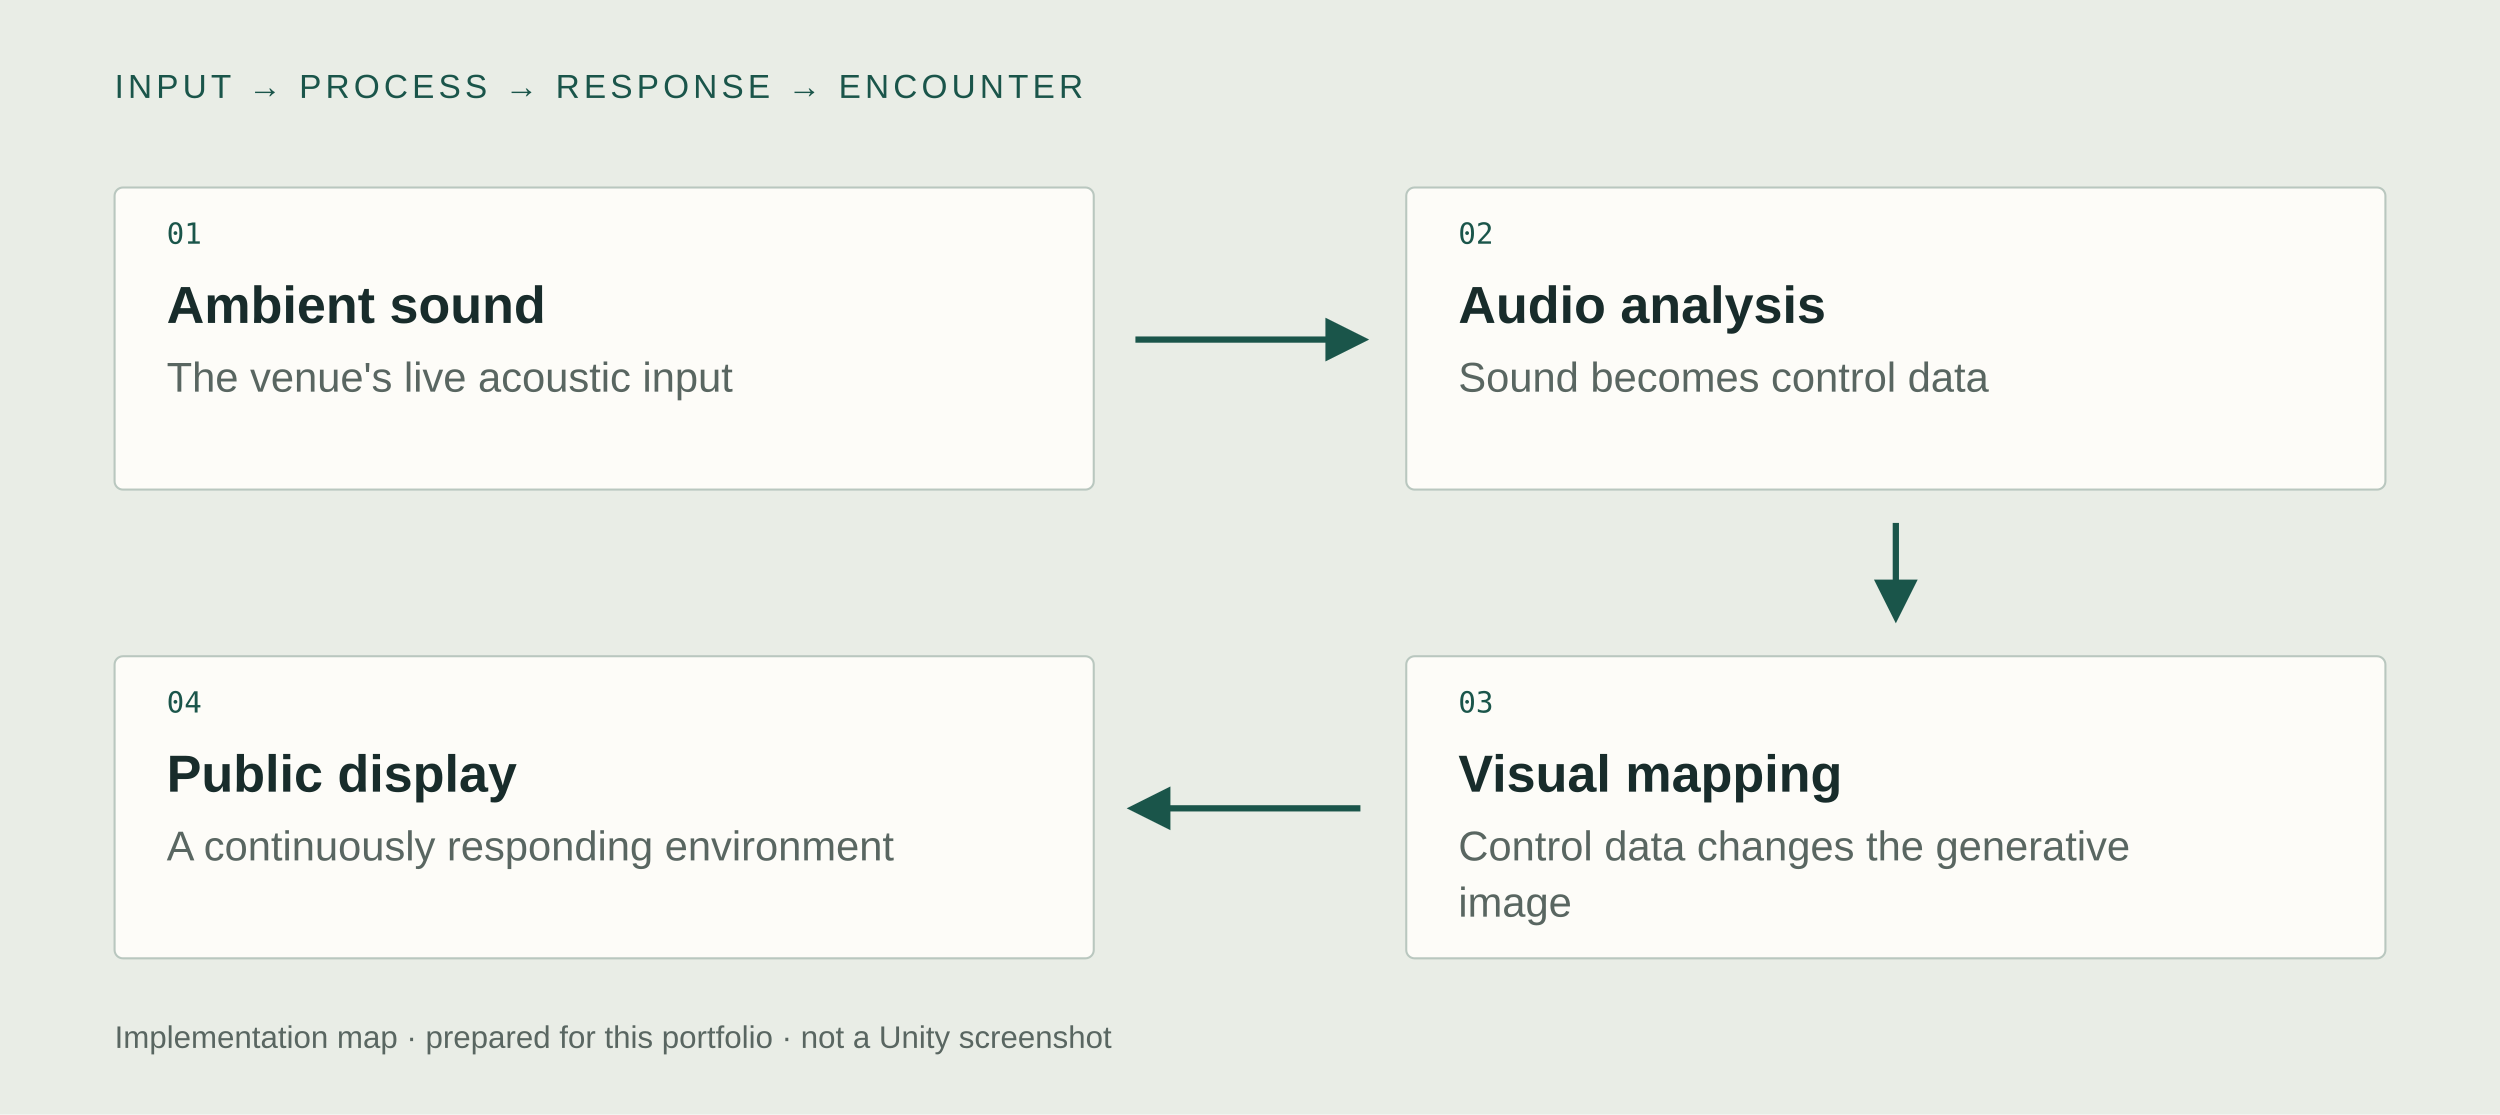
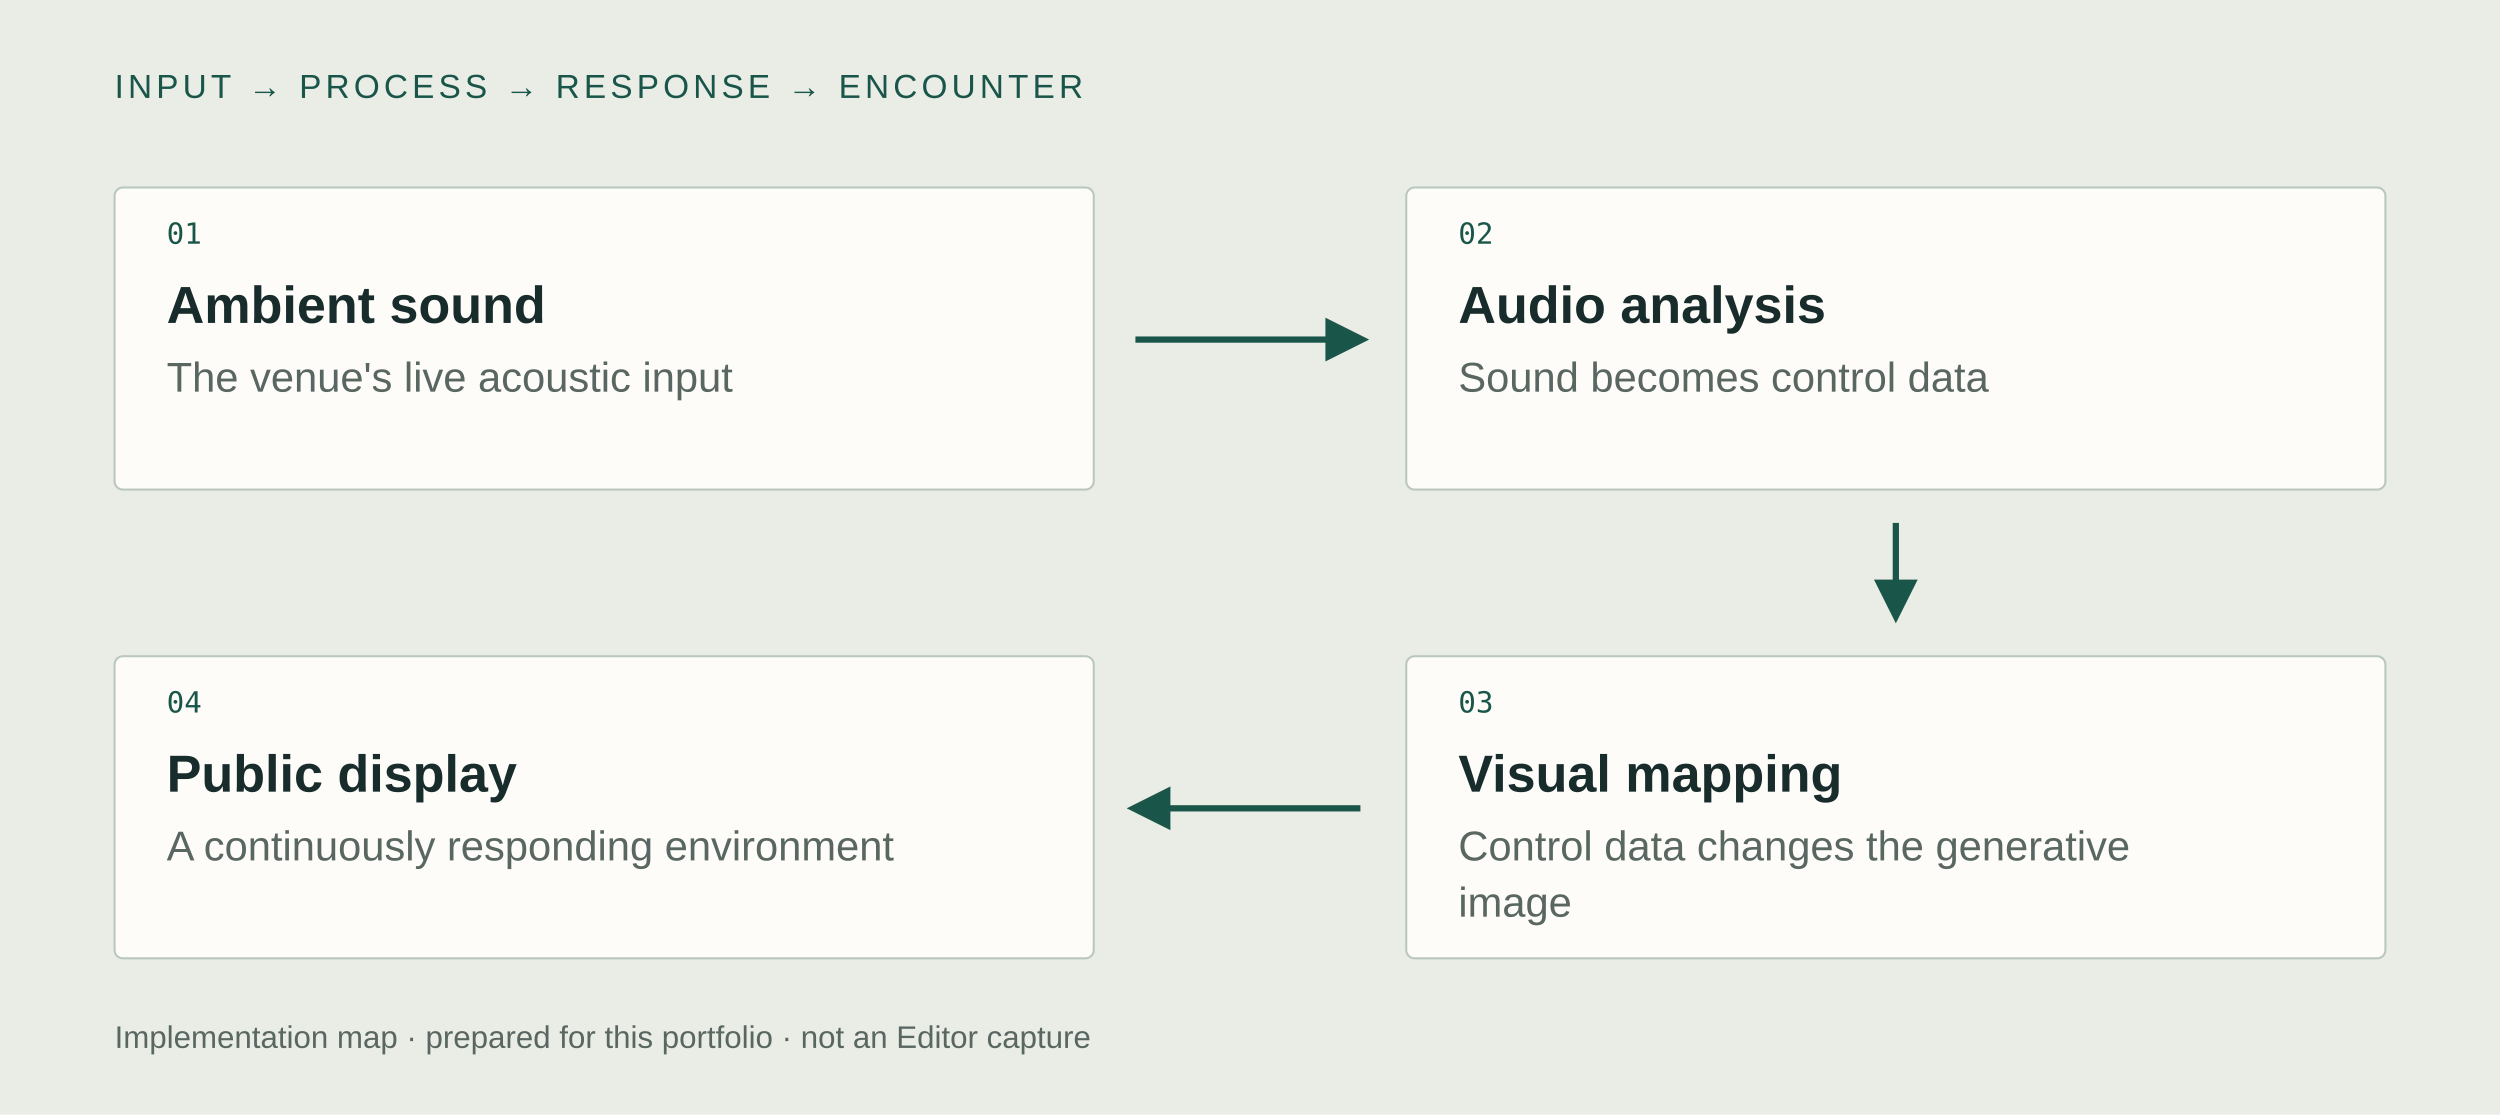
<svg xmlns="http://www.w3.org/2000/svg" viewBox="0 0 1200 535" role="img" aria-labelledby="title description">
  <defs>
    <marker id="arrow" viewBox="0 0 10 10" refX="8" refY="5" markerWidth="7" markerHeight="7" orient="auto-start-reverse">
      <path d="M 0 0 L 10 5 L 0 10 z" fill="#1a554a" />
    </marker>
  </defs>
  <rect width="1200" height="535" fill="#e9ede6" />
  <g font-family="Arial,Helvetica,sans-serif">
    <text x="55" y="47" fill="#1a554a" font-size="16" letter-spacing="2">INPUT → PROCESS → RESPONSE → ENCOUNTER</text>
    <g>
      <rect x="55" y="90" width="470" height="145" rx="4" fill="#fdfcf8" stroke="#b9c7bf" />
      <text x="80" y="117" fill="#1a554a" font-size="14" font-family="monospace">01</text>
      <text x="80" y="155" fill="#182c2b" font-size="25" font-weight="600">Ambient sound</text>
      <text x="80" y="188" fill="#596661" font-size="20">
        <tspan x="80" dy="0">The venue's live acoustic input</tspan>
      </text>
    </g>
    <g>
      <rect x="675" y="90" width="470" height="145" rx="4" fill="#fdfcf8" stroke="#b9c7bf" />
      <text x="700" y="117" fill="#1a554a" font-size="14" font-family="monospace">02</text>
      <text x="700" y="155" fill="#182c2b" font-size="25" font-weight="600">Audio analysis</text>
      <text x="700" y="188" fill="#596661" font-size="20">
        <tspan x="700" dy="0">Sound becomes control data</tspan>
      </text>
    </g>
    <g>
      <rect x="675" y="315" width="470" height="145" rx="4" fill="#fdfcf8" stroke="#b9c7bf" />
      <text x="700" y="342" fill="#1a554a" font-size="14" font-family="monospace">03</text>
      <text x="700" y="380" fill="#182c2b" font-size="25" font-weight="600">Visual mapping</text>
      <text x="700" y="413" fill="#596661" font-size="20">
        <tspan x="700" dy="0">Control data changes the generative</tspan>
        <tspan x="700" dy="27">image</tspan>
      </text>
    </g>
    <g>
      <rect x="55" y="315" width="470" height="145" rx="4" fill="#fdfcf8" stroke="#b9c7bf" />
      <text x="80" y="342" fill="#1a554a" font-size="14" font-family="monospace">04</text>
      <text x="80" y="380" fill="#182c2b" font-size="25" font-weight="600">Public display</text>
      <text x="80" y="413" fill="#596661" font-size="20">
        <tspan x="80" dy="0">A continuously responding environment</tspan>
      </text>
    </g>
    <g fill="none" stroke="#1a554a" stroke-width="3" marker-end="url(#arrow)">
      <path d="M 545 163 H 653" />
      <path d="M 910 251 V 295" />
      <path d="M 653 388 H 545" />
    </g>
-     <text x="55" y="503" fill="#596661" font-size="15">Implementation map · prepared for this portfolio · not a Unity screenshot</text>
+     <text x="55" y="503" fill="#596661" font-size="15">Implementation map · prepared for this portfolio · not an Editor capture</text>
  </g>
</svg>
